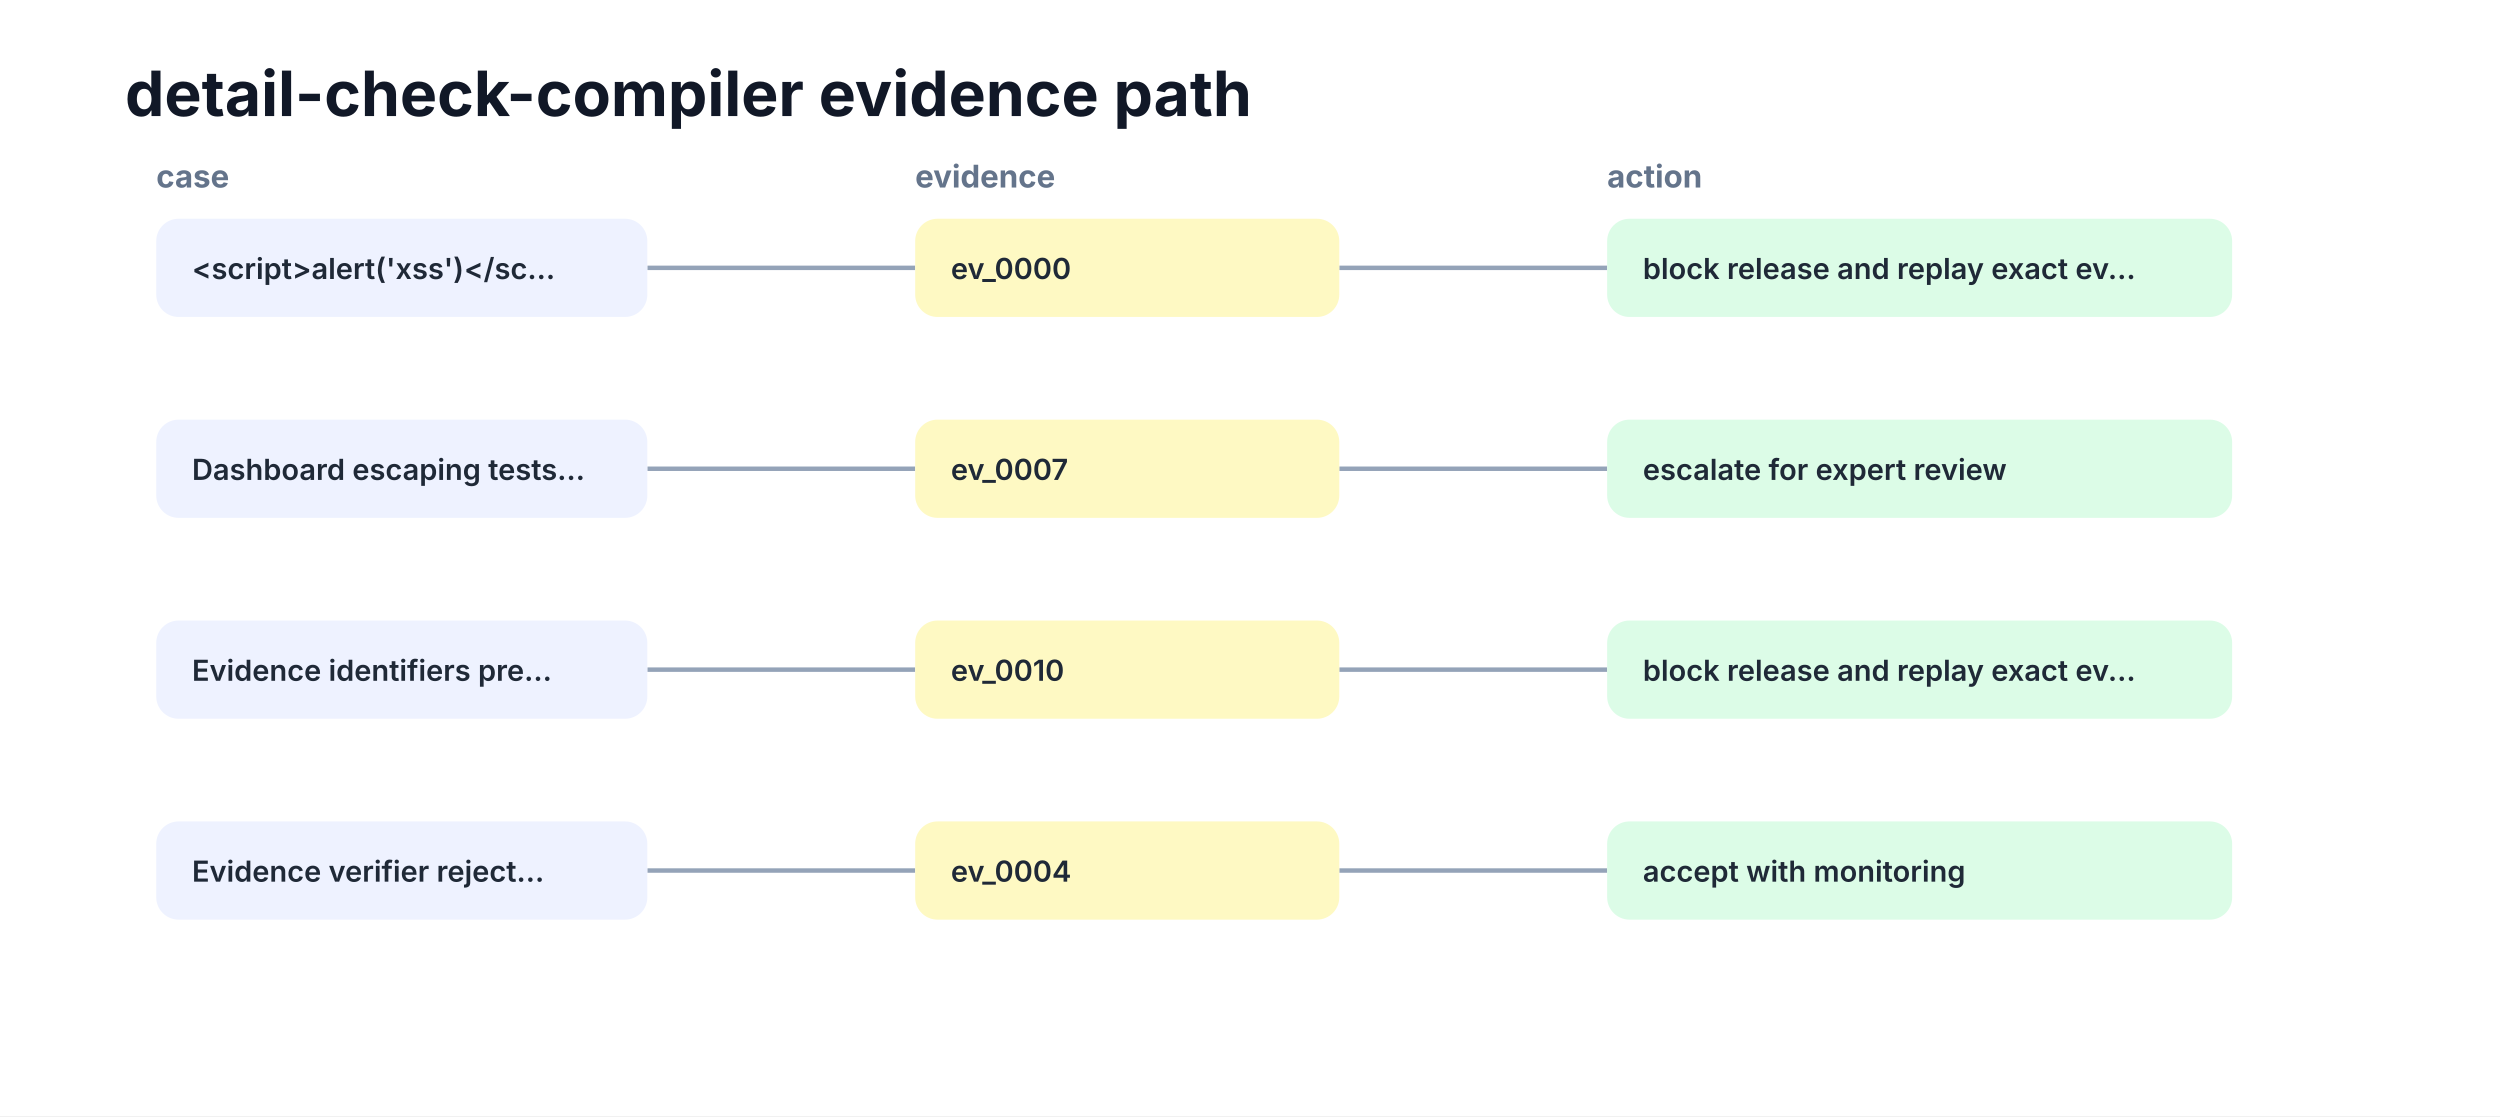
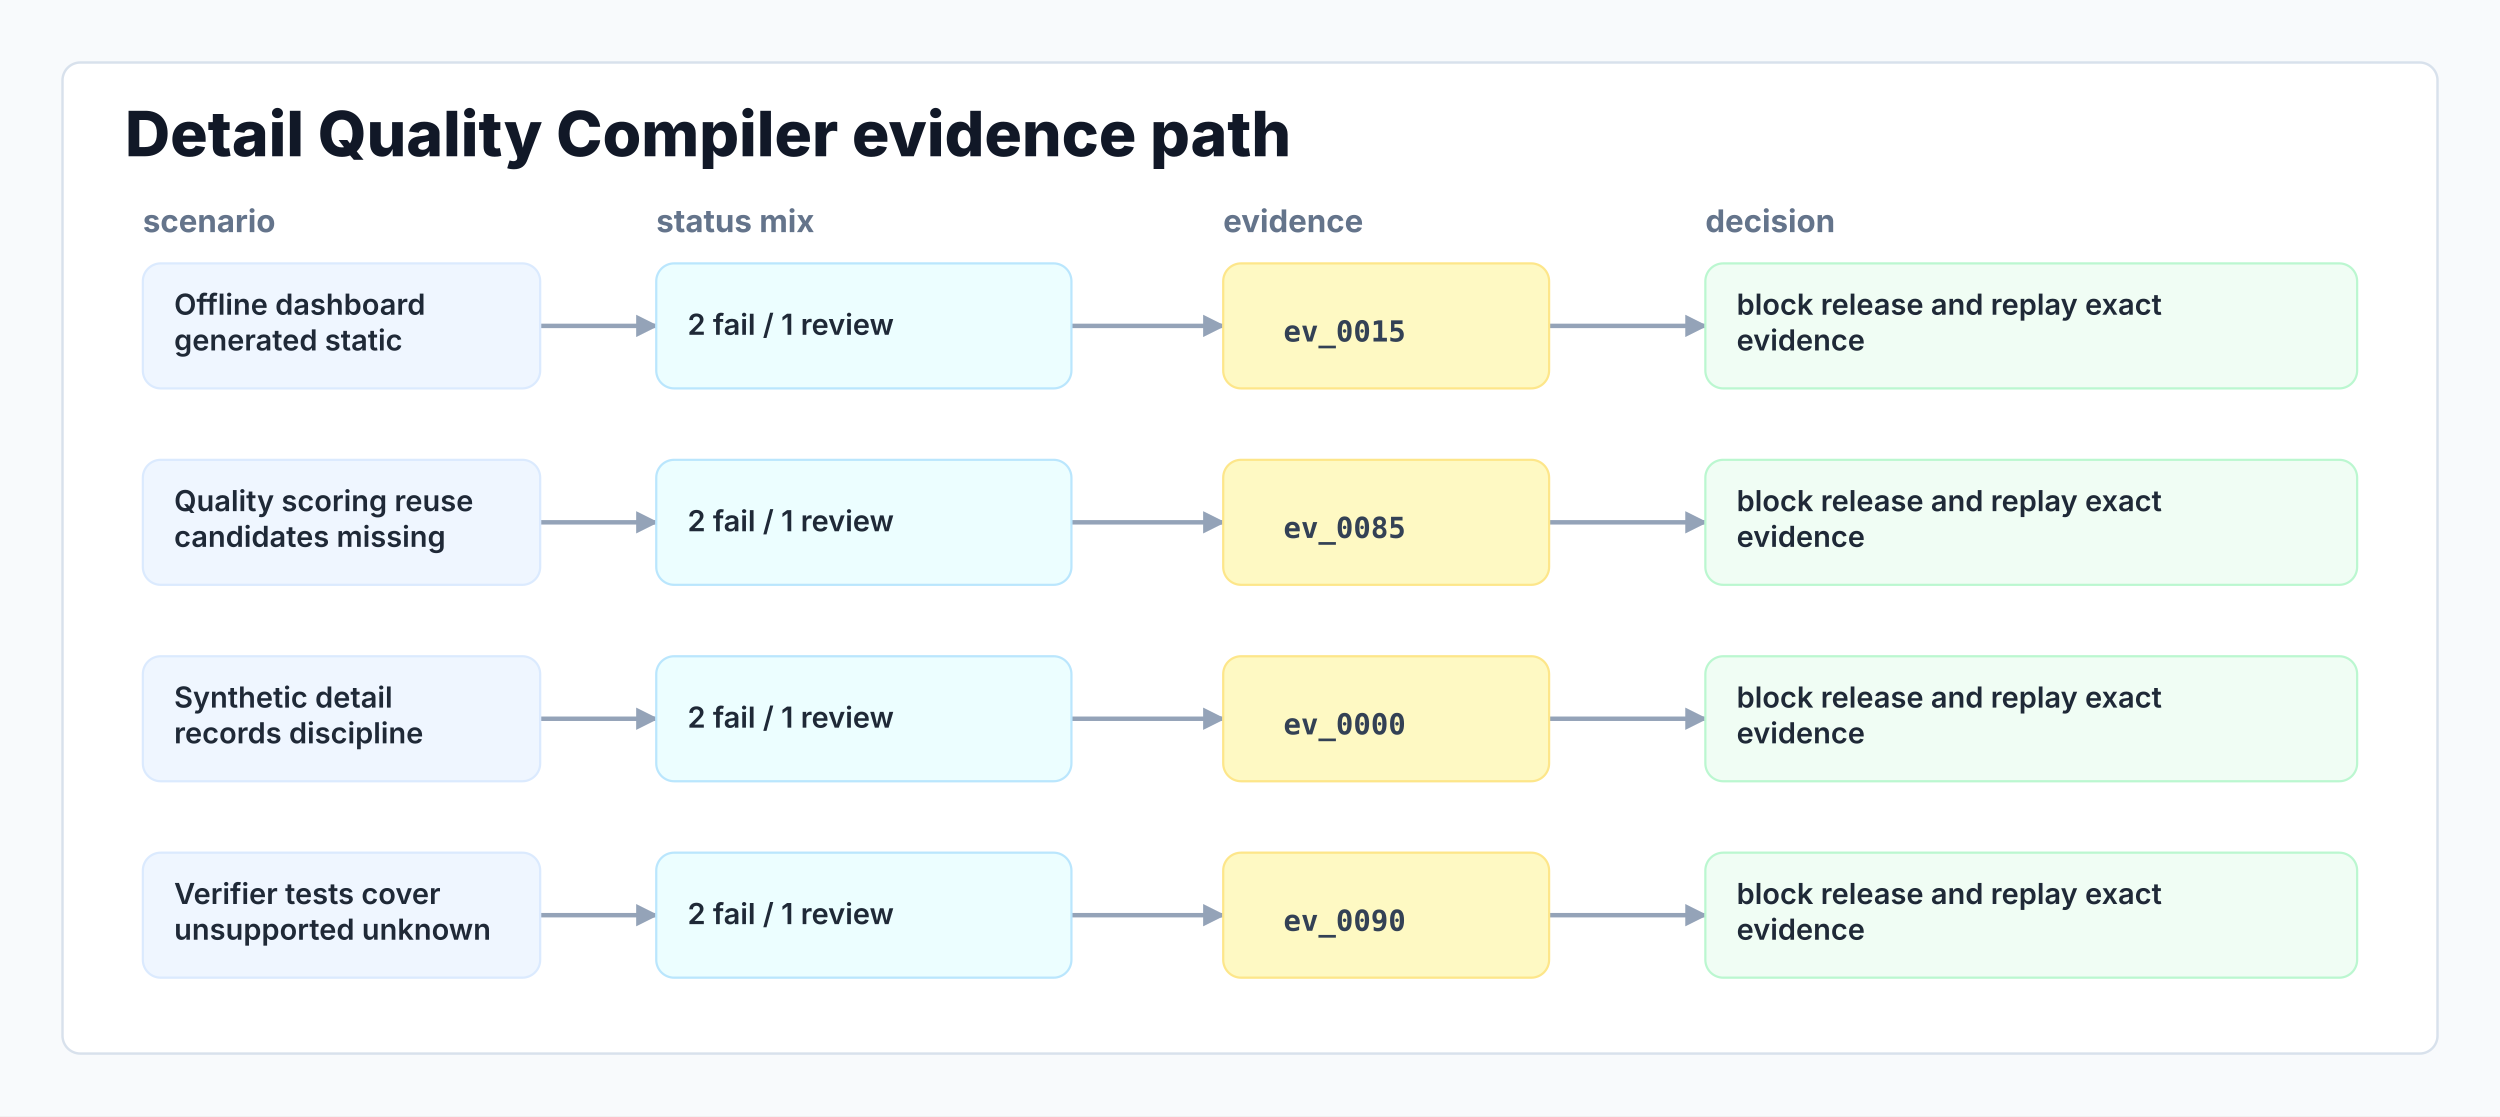
- <svg xmlns="http://www.w3.org/2000/svg" width="1120" height="500" viewBox="0 0 1120 500" role="img" aria-label="detail-check-compiler evidence map">
+ <svg xmlns="http://www.w3.org/2000/svg" width="1120" height="500" viewBox="0 0 1120 500" role="img" aria-label="Detail Quality Compiler evidence map">
  <defs>
    <style>
-       .title { font: 750 28px -apple-system, BlinkMacSystemFont, "Segoe UI", sans-serif; fill:#111827; }
-       .head { font: 700 14px -apple-system, BlinkMacSystemFont, "Segoe UI", sans-serif; fill:#64748b; }
-       .node { font: 600 13px -apple-system, BlinkMacSystemFont, "Segoe UI", sans-serif; fill:#1f2937; }
-       .edge { stroke:#94a3b8; stroke-width:2; fill:none; }
+       .bg { fill:#f8fafc; }
+       .panel { fill:#ffffff; stroke:#d8e1ec; stroke-width:1.1; }
+       .title { font:760 28px -apple-system,BlinkMacSystemFont,"Segoe UI",sans-serif; fill:#111827; }
+       .node { font:620 13px -apple-system,BlinkMacSystemFont,"Segoe UI",sans-serif; fill:#1f2937; }
+       .head { font:700 14px -apple-system,BlinkMacSystemFont,"Segoe UI",sans-serif; fill:#64748b; }
+       .mono { font:720 13px ui-monospace,SFMono-Regular,Menlo,monospace; fill:#334155; }
+       .edge { stroke:#94a3b8; stroke-width:2; fill:none; marker-end:url(#arrow); }
+       .lane { fill:#eff6ff; stroke:#dbeafe; }
+       .failure { fill:#ecfeff; stroke:#bae6fd; }
+       .evidencebox { fill:#fef9c3; stroke:#fde68a; }
+       .actionbox { fill:#f0fdf4; stroke:#bbf7d0; }
    </style>
+     <marker id="arrow" viewBox="0 0 10 10" refX="9" refY="5" markerWidth="5" markerHeight="5" orient="auto-start-reverse">
+       <path d="M 0 0 L 10 5 L 0 10 z" fill="#94a3b8" />
+     </marker>
  </defs>
-   <rect width="1120" height="500" fill="#ffffff" />
-   <text x="56" y="52" class="title">detail-check-compiler evidence path</text>
-   <text x="70" y="84" class="head">case</text>
-   <text x="410" y="84" class="head">evidence</text>
-   <text x="720" y="84" class="head">action</text>
-   <path d="M290 120 L410 120 M600 120 L720 120" class="edge" />
-   <path d="M290 210 L410 210 M600 210 L720 210" class="edge" />
-   <path d="M290 300 L410 300 M600 300 L720 300" class="edge" />
-   <path d="M290 390 L410 390 M600 390 L720 390" class="edge" />
-   <rect x="70" y="98" width="220" height="44" rx="10" fill="#eef2ff" />
-   <text x="86" y="125" class="node">&lt;script&gt;alert('xss')&lt;/sc...</text>
-   <rect x="410" y="98" width="190" height="44" rx="10" fill="#fef9c3" />
-   <text x="426" y="125" class="node">ev_0000</text>
-   <rect x="720" y="98" width="280" height="44" rx="10" fill="#dcfce7" />
-   <text x="736" y="125" class="node">block release and replay exact ev...</text>
-   <rect x="70" y="188" width="220" height="44" rx="10" fill="#eef2ff" />
-   <text x="86" y="215" class="node">Dashboard escaping tests...</text>
-   <rect x="410" y="188" width="190" height="44" rx="10" fill="#fef9c3" />
-   <text x="426" y="215" class="node">ev_0007</text>
-   <rect x="720" y="188" width="280" height="44" rx="10" fill="#dcfce7" />
-   <text x="736" y="215" class="node">escalate for expert review</text>
-   <rect x="70" y="278" width="220" height="44" rx="10" fill="#eef2ff" />
-   <text x="86" y="305" class="node">Evidence identifiers pre...</text>
-   <rect x="410" y="278" width="190" height="44" rx="10" fill="#fef9c3" />
-   <text x="426" y="305" class="node">ev_0010</text>
-   <rect x="720" y="278" width="280" height="44" rx="10" fill="#dcfce7" />
-   <text x="736" y="305" class="node">block release and replay exact ev...</text>
-   <rect x="70" y="368" width="220" height="44" rx="10" fill="#eef2ff" />
-   <text x="86" y="395" class="node">Evidence verifier reject...</text>
-   <rect x="410" y="368" width="190" height="44" rx="10" fill="#fef9c3" />
-   <text x="426" y="395" class="node">ev_0004</text>
-   <rect x="720" y="368" width="280" height="44" rx="10" fill="#dcfce7" />
-   <text x="736" y="395" class="node">accept with monitoring</text>
+   <rect class="bg" width="1120" height="500" />
+   <rect class="panel" x="28" y="28" width="1064" height="444" rx="8" />
+   <text x="56" y="70" class="title">Detail Quality Compiler evidence path</text>
+   <text x="64" y="104" class="head">scenario</text>
+   <text x="294" y="104" class="head">status mix</text>
+   <text x="548" y="104" class="head">evidence</text>
+   <text x="764" y="104" class="head">decision</text>
+   <path d="M242 146 L294 146" class="edge" />
+   <path d="M480 146 L548 146" class="edge" />
+   <path d="M694 146 L764 146" class="edge" />
+   <path d="M242 234 L294 234" class="edge" />
+   <path d="M480 234 L548 234" class="edge" />
+   <path d="M694 234 L764 234" class="edge" />
+   <path d="M242 322 L294 322" class="edge" />
+   <path d="M480 322 L548 322" class="edge" />
+   <path d="M694 322 L764 322" class="edge" />
+   <path d="M242 410 L294 410" class="edge" />
+   <path d="M480 410 L548 410" class="edge" />
+   <path d="M694 410 L764 410" class="edge" />
+   <rect class="lane" x="64" y="118" width="178" height="56" rx="8" />
+   <text class="node" x="78" y="141">
+     <tspan x="78" dy="0">Offline dashboard</tspan>
+     <tspan x="78" dy="16">generated static</tspan>
+   </text>
+   <rect class="failure" x="294" y="118" width="186" height="56" rx="8" />
+   <text class="node" x="308" y="150">
+     <tspan x="308" dy="0">2 fail / 1 review</tspan>
+   </text>
+   <rect class="evidencebox" x="548" y="118" width="146" height="56" rx="8" />
+   <text class="mono" x="575" y="153">ev_0015</text>
+   <rect class="actionbox" x="764" y="118" width="292" height="56" rx="8" />
+   <text class="node" x="778" y="141">
+     <tspan x="778" dy="0">block release and replay exact</tspan>
+     <tspan x="778" dy="16">evidence</tspan>
+   </text>
+   <rect class="lane" x="64" y="206" width="178" height="56" rx="8" />
+   <text class="node" x="78" y="229">
+     <tspan x="78" dy="0">Quality scoring reuse</tspan>
+     <tspan x="78" dy="16">candidates missing</tspan>
+   </text>
+   <rect class="failure" x="294" y="206" width="186" height="56" rx="8" />
+   <text class="node" x="308" y="238">
+     <tspan x="308" dy="0">2 fail / 1 review</tspan>
+   </text>
+   <rect class="evidencebox" x="548" y="206" width="146" height="56" rx="8" />
+   <text class="mono" x="575" y="241">ev_0085</text>
+   <rect class="actionbox" x="764" y="206" width="292" height="56" rx="8" />
+   <text class="node" x="778" y="229">
+     <tspan x="778" dy="0">block release and replay exact</tspan>
+     <tspan x="778" dy="16">evidence</tspan>
+   </text>
+   <rect class="lane" x="64" y="294" width="178" height="56" rx="8" />
+   <text class="node" x="78" y="317">
+     <tspan x="78" dy="0">Synthetic detail</tspan>
+     <tspan x="78" dy="16">records discipline</tspan>
+   </text>
+   <rect class="failure" x="294" y="294" width="186" height="56" rx="8" />
+   <text class="node" x="308" y="326">
+     <tspan x="308" dy="0">2 fail / 1 review</tspan>
+   </text>
+   <rect class="evidencebox" x="548" y="294" width="146" height="56" rx="8" />
+   <text class="mono" x="575" y="329">ev_0000</text>
+   <rect class="actionbox" x="764" y="294" width="292" height="56" rx="8" />
+   <text class="node" x="778" y="317">
+     <tspan x="778" dy="0">block release and replay exact</tspan>
+     <tspan x="778" dy="16">evidence</tspan>
+   </text>
+   <rect class="lane" x="64" y="382" width="178" height="56" rx="8" />
+   <text class="node" x="78" y="405">
+     <tspan x="78" dy="0">Verifier tests cover</tspan>
+     <tspan x="78" dy="16">unsupported unknown</tspan>
+   </text>
+   <rect class="failure" x="294" y="382" width="186" height="56" rx="8" />
+   <text class="node" x="308" y="414">
+     <tspan x="308" dy="0">2 fail / 1 review</tspan>
+   </text>
+   <rect class="evidencebox" x="548" y="382" width="146" height="56" rx="8" />
+   <text class="mono" x="575" y="417">ev_0090</text>
+   <rect class="actionbox" x="764" y="382" width="292" height="56" rx="8" />
+   <text class="node" x="778" y="405">
+     <tspan x="778" dy="0">block release and replay exact</tspan>
+     <tspan x="778" dy="16">evidence</tspan>
+   </text>
</svg>
